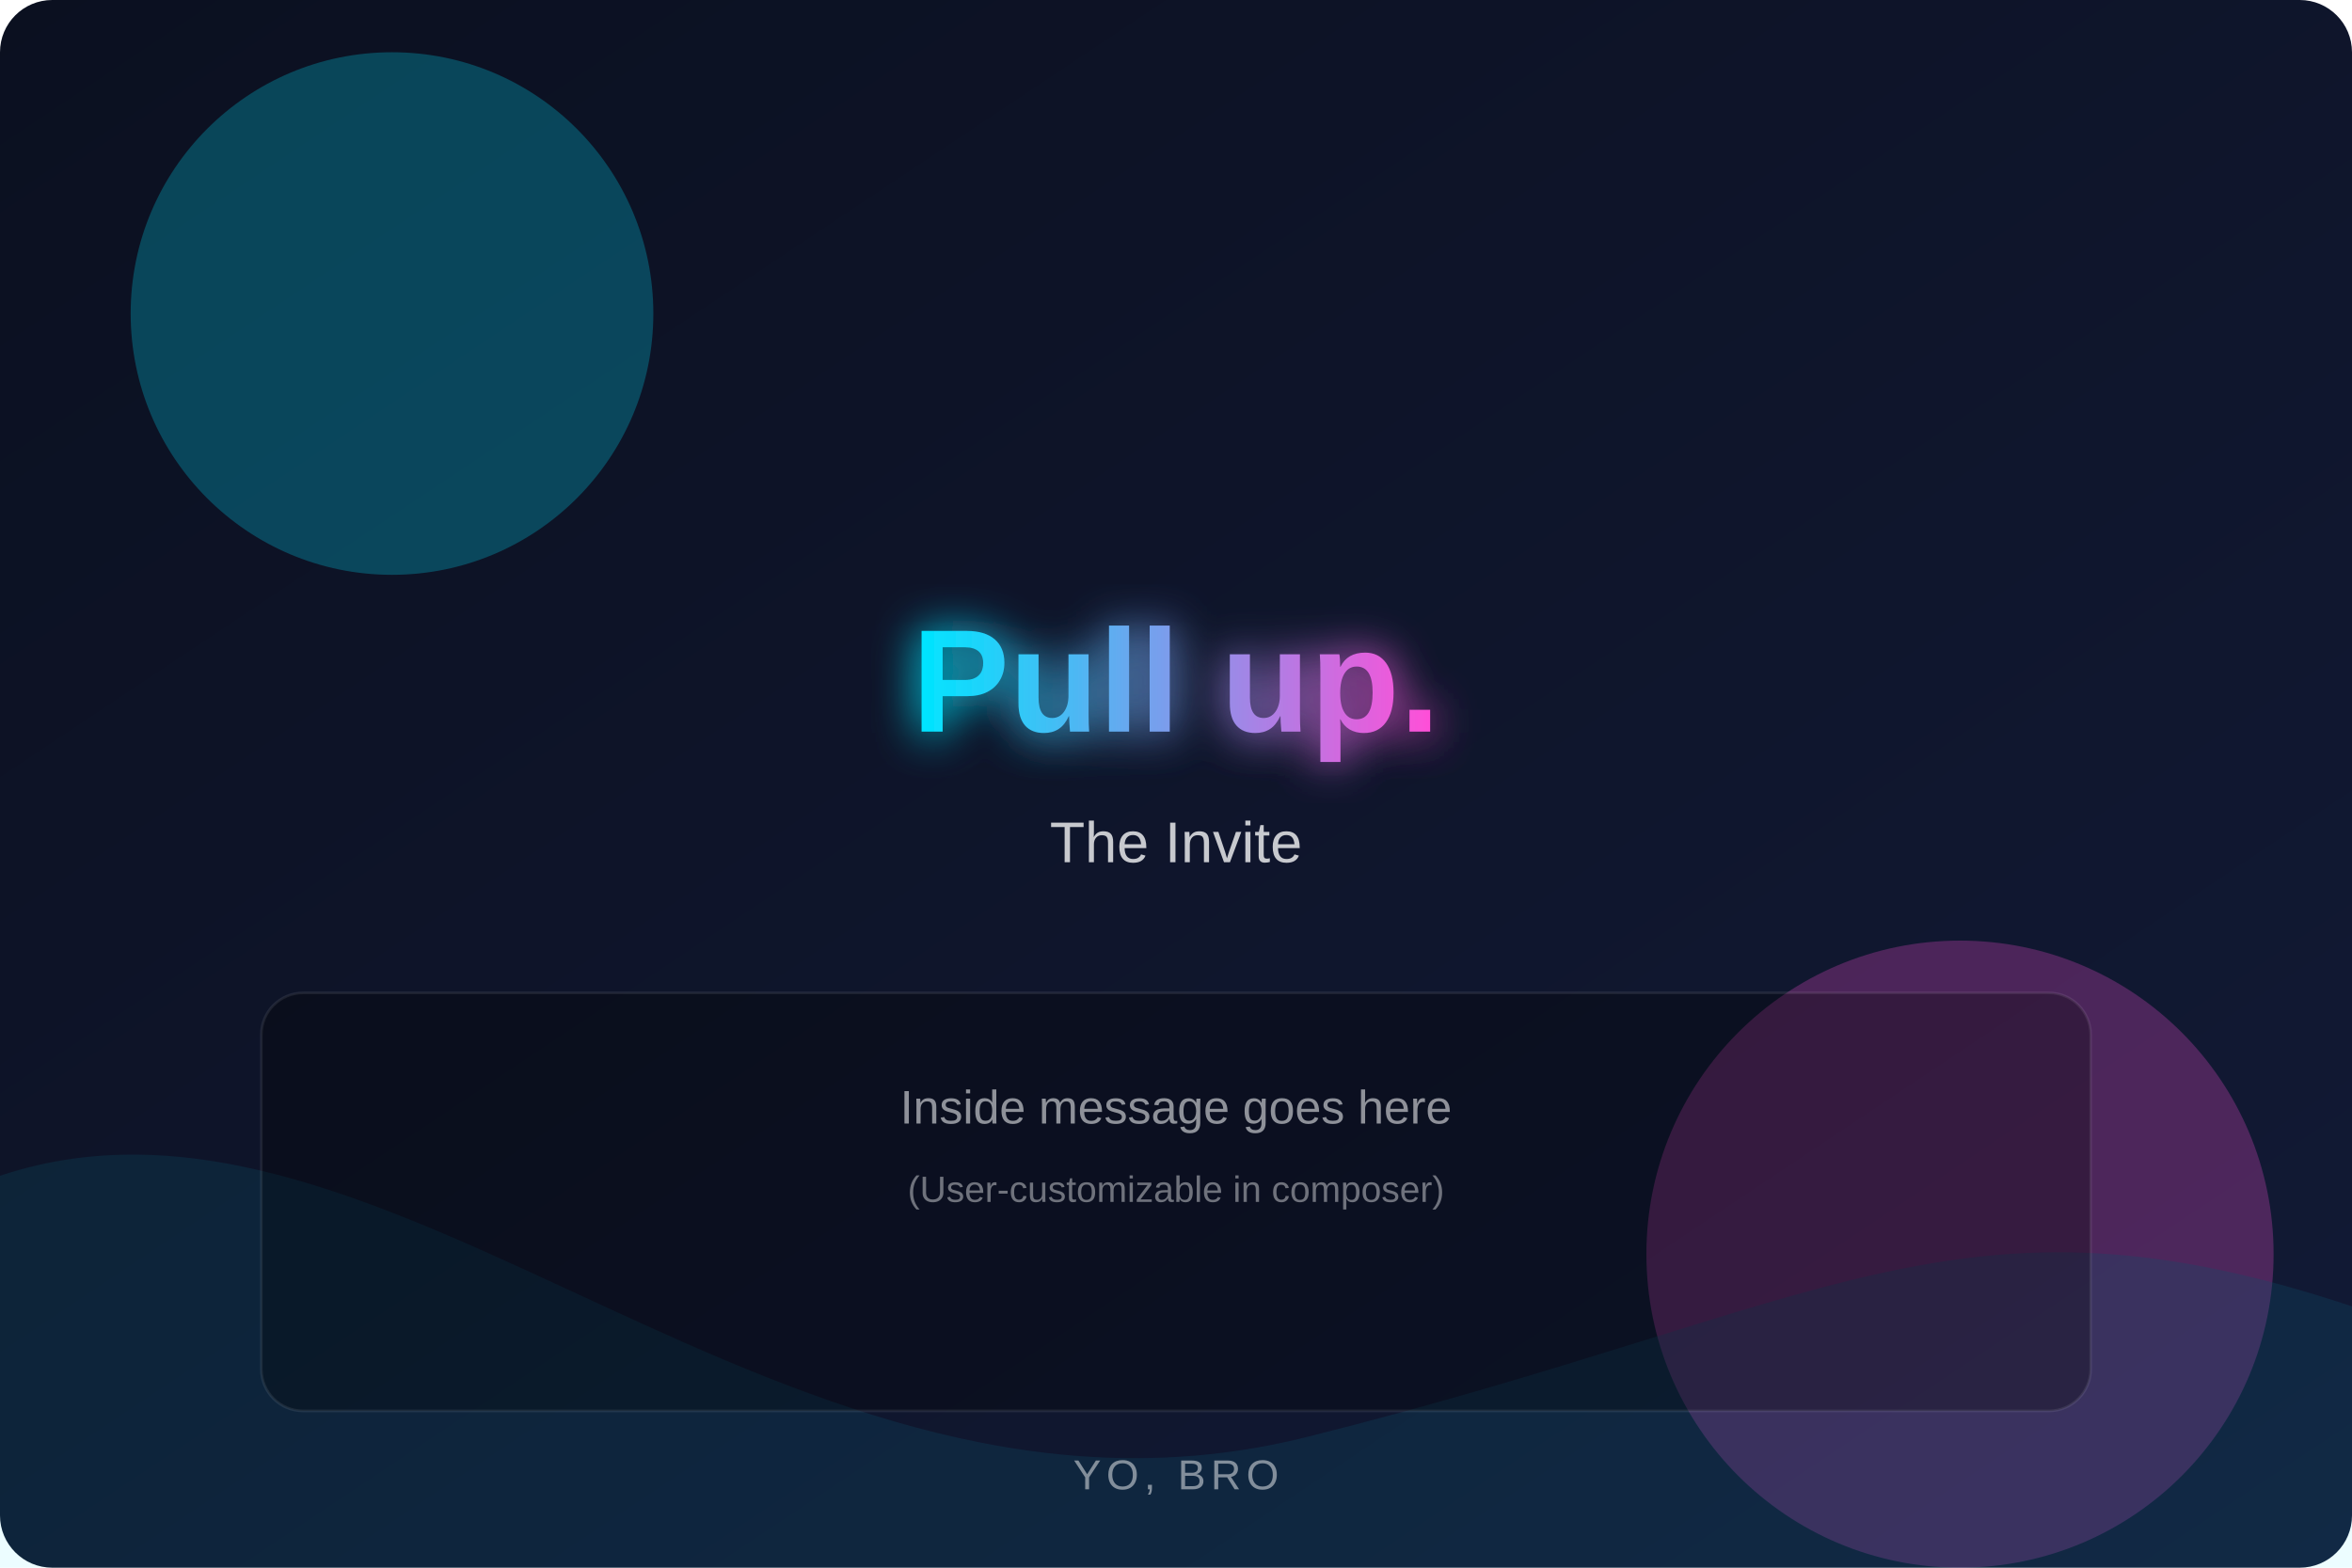
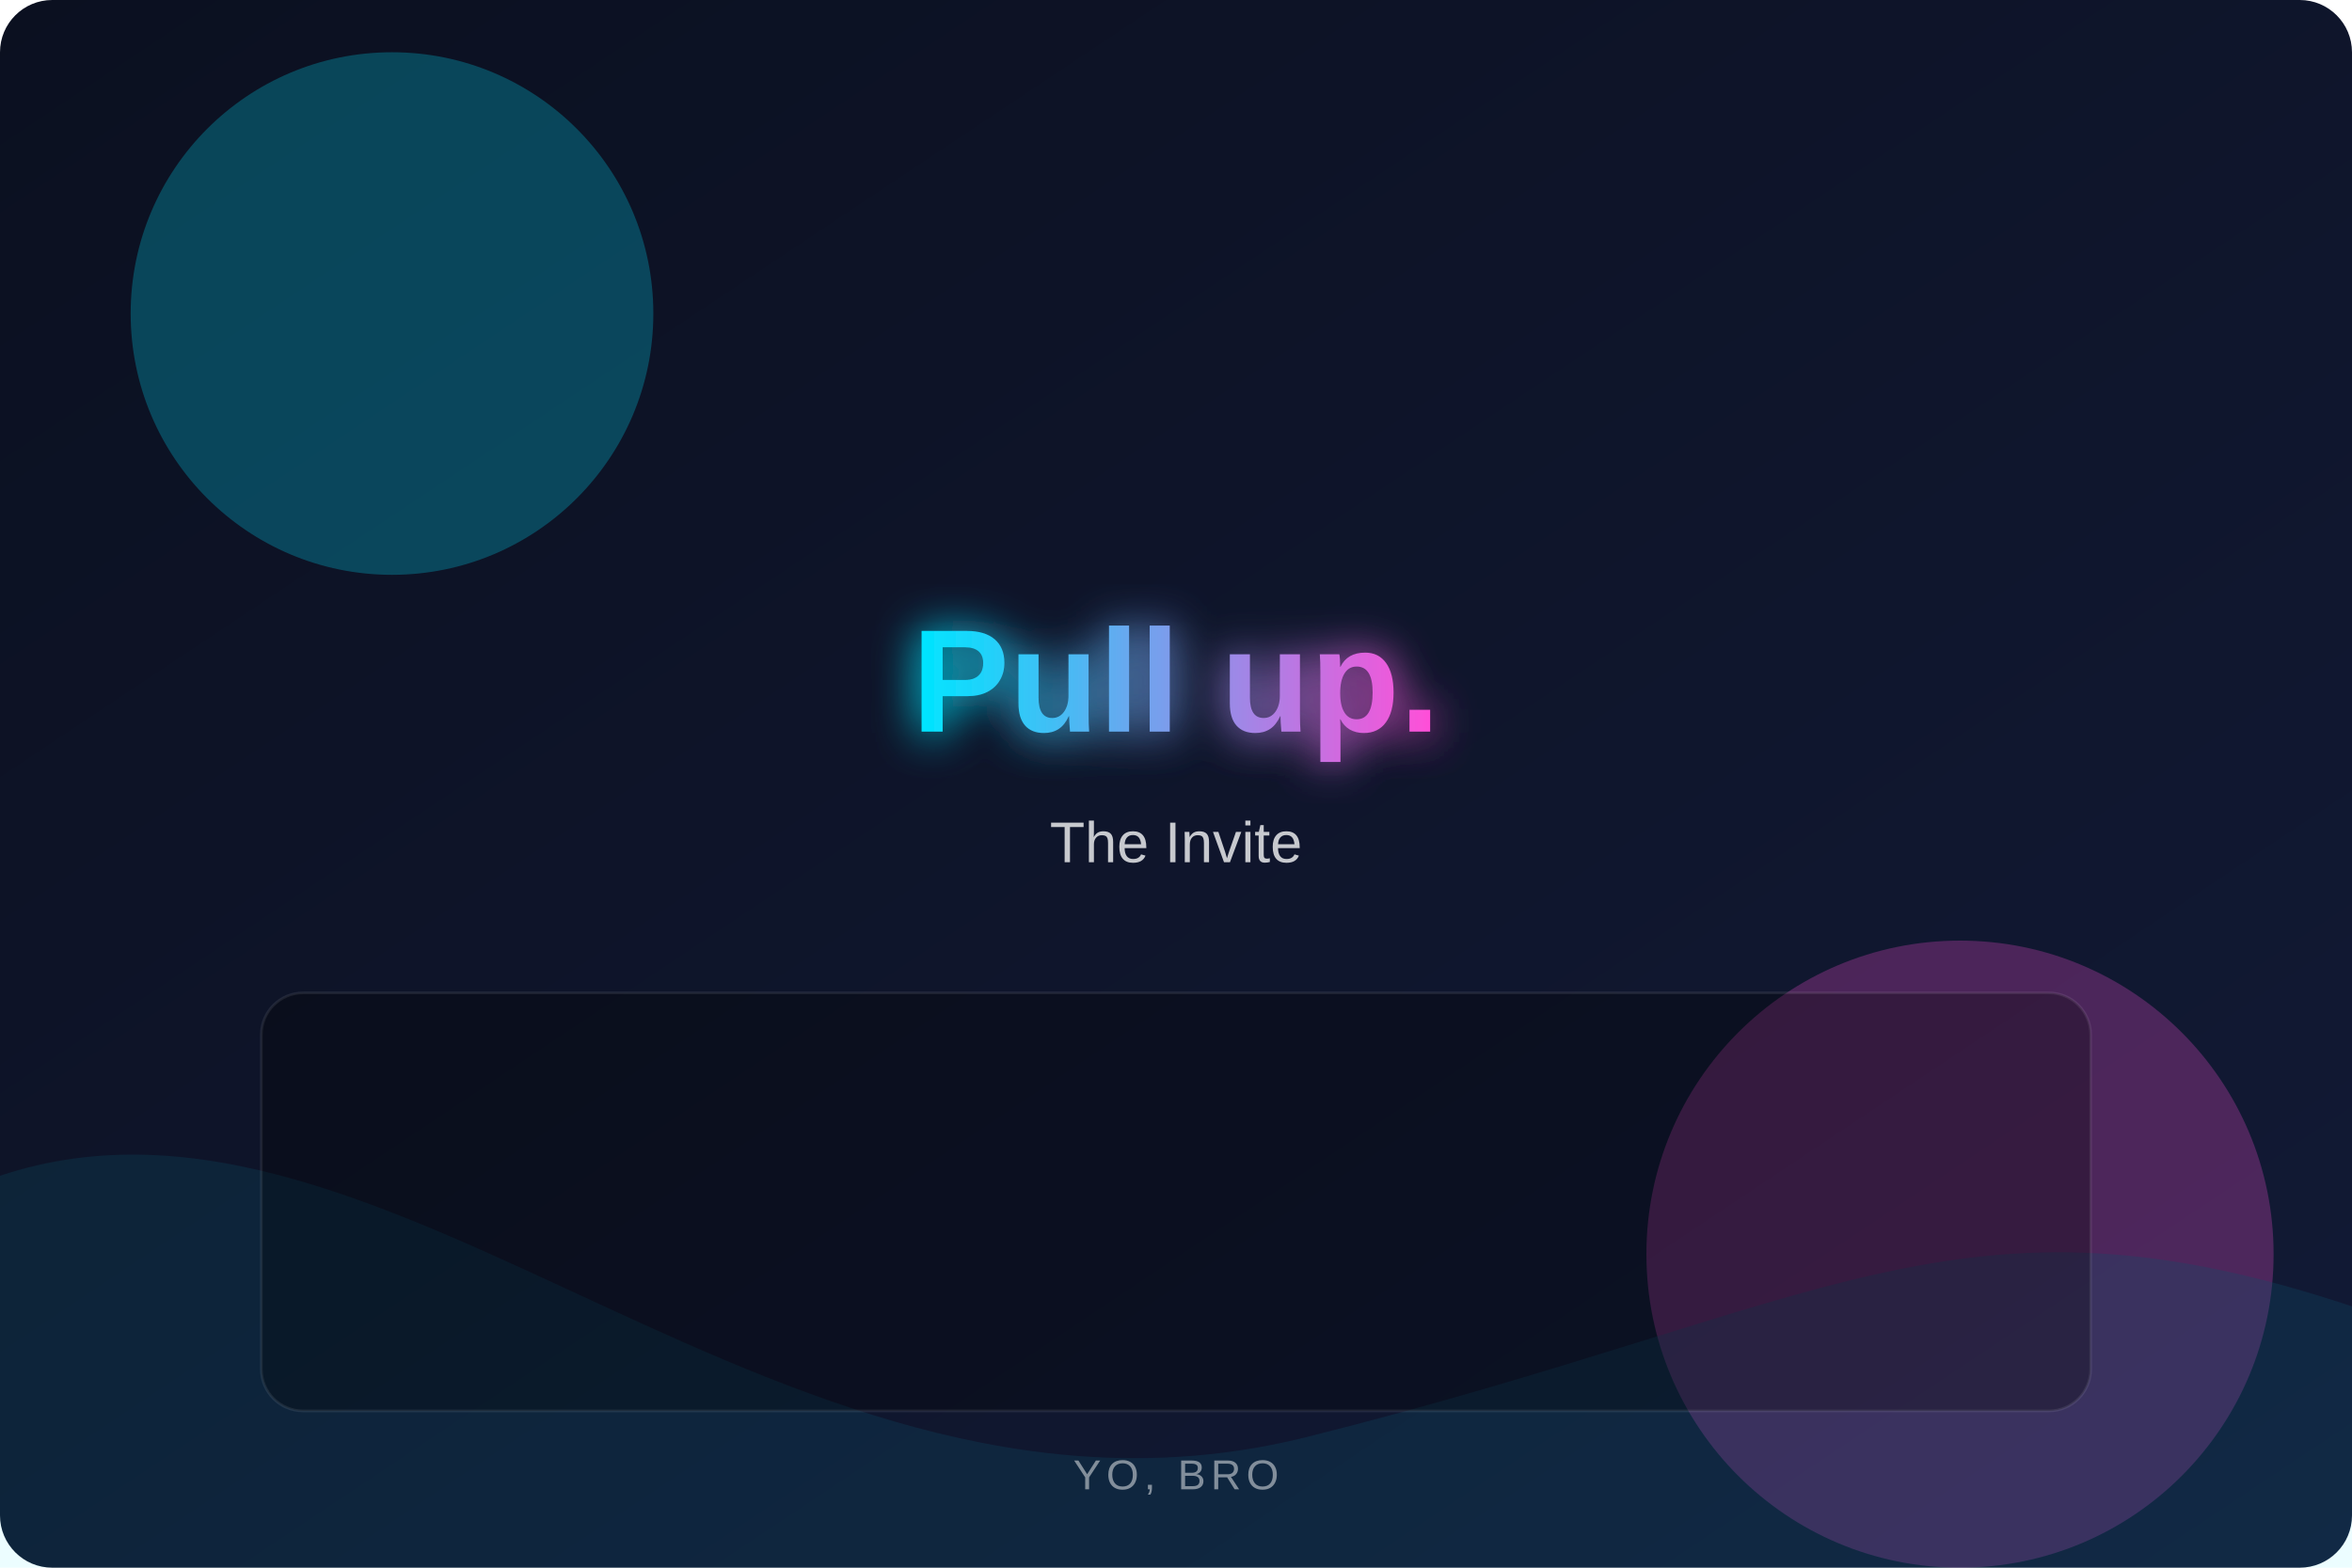
<svg xmlns="http://www.w3.org/2000/svg" width="1500" height="1000" viewBox="0 0 900 600">
  <defs>
    <linearGradient id="bg" x1="0" y1="0" x2="1" y2="1">
      <stop offset="0" stop-color="#0b1020" />
      <stop offset="1" stop-color="#121a36" />
    </linearGradient>
    <linearGradient id="grad" x1="0" x2="1">
      <stop offset="0" stop-color="#00e5ff" />
      <stop offset="1" stop-color="#ff4fd8" />
    </linearGradient>
    <filter id="glow" x="-30%" y="-30%" width="160%" height="160%">
      <feGaussianBlur stdDeviation="8" result="b" />
      <feMerge>
        <feMergeNode in="b" />
        <feMergeNode in="SourceGraphic" />
      </feMerge>
    </filter>
    <filter id="softShadow">
      <feDropShadow dx="0" dy="4" stdDeviation="8" flood-color="rgba(0,0,0,0.4)" />
    </filter>
  </defs>
  <rect width="900" height="600" rx="20" fill="url(#bg)" />
  <g opacity="0.25">
    <circle cx="150" cy="120" r="100" fill="#00e5ff" />
    <circle cx="750" cy="480" r="120" fill="#ff4fd8" />
    <path d="M0 450 C150 400, 300 600, 500 550 S750 450, 900 500 V600 H0 Z" fill="#00e5ff" opacity="0.3" />
  </g>
  <g filter="url(#glow)">
    <text x="450" y="280" text-anchor="middle" font-family="system-ui,Segoe UI,Arial" font-size="56" font-weight="800" fill="url(#grad)" filter="url(#softShadow)">Pull up.</text>
  </g>
  <text x="450" y="330" text-anchor="middle" font-family="system-ui,Segoe UI,Arial" font-size="22" fill="rgba(255,255,255,0.85)" opacity="0.9">The Invite</text>
  <g opacity="0.85">
    <rect x="100" y="380" width="700" height="160" rx="16" fill="rgba(0,0,0,0.35)" stroke="rgba(255,255,255,0.1)" stroke-width="1" />
-     <text x="450" y="430" text-anchor="middle" font-family="system-ui,Segoe UI,Arial" font-size="18" fill="rgba(255,255,255,0.7)" opacity="0.9">Inside message goes here</text>
-     <text x="450" y="460" text-anchor="middle" font-family="system-ui,Segoe UI,Arial" font-size="14" fill="rgba(255,255,255,0.6)" opacity="0.8">(User-customizable in composer)</text>
  </g>
  <text x="450" y="570" text-anchor="middle" font-family="system-ui,Segoe UI,Arial" font-size="16" fill="rgba(255,255,255,0.6)" opacity="0.8" letter-spacing="2">YO, BRO</text>
</svg>
